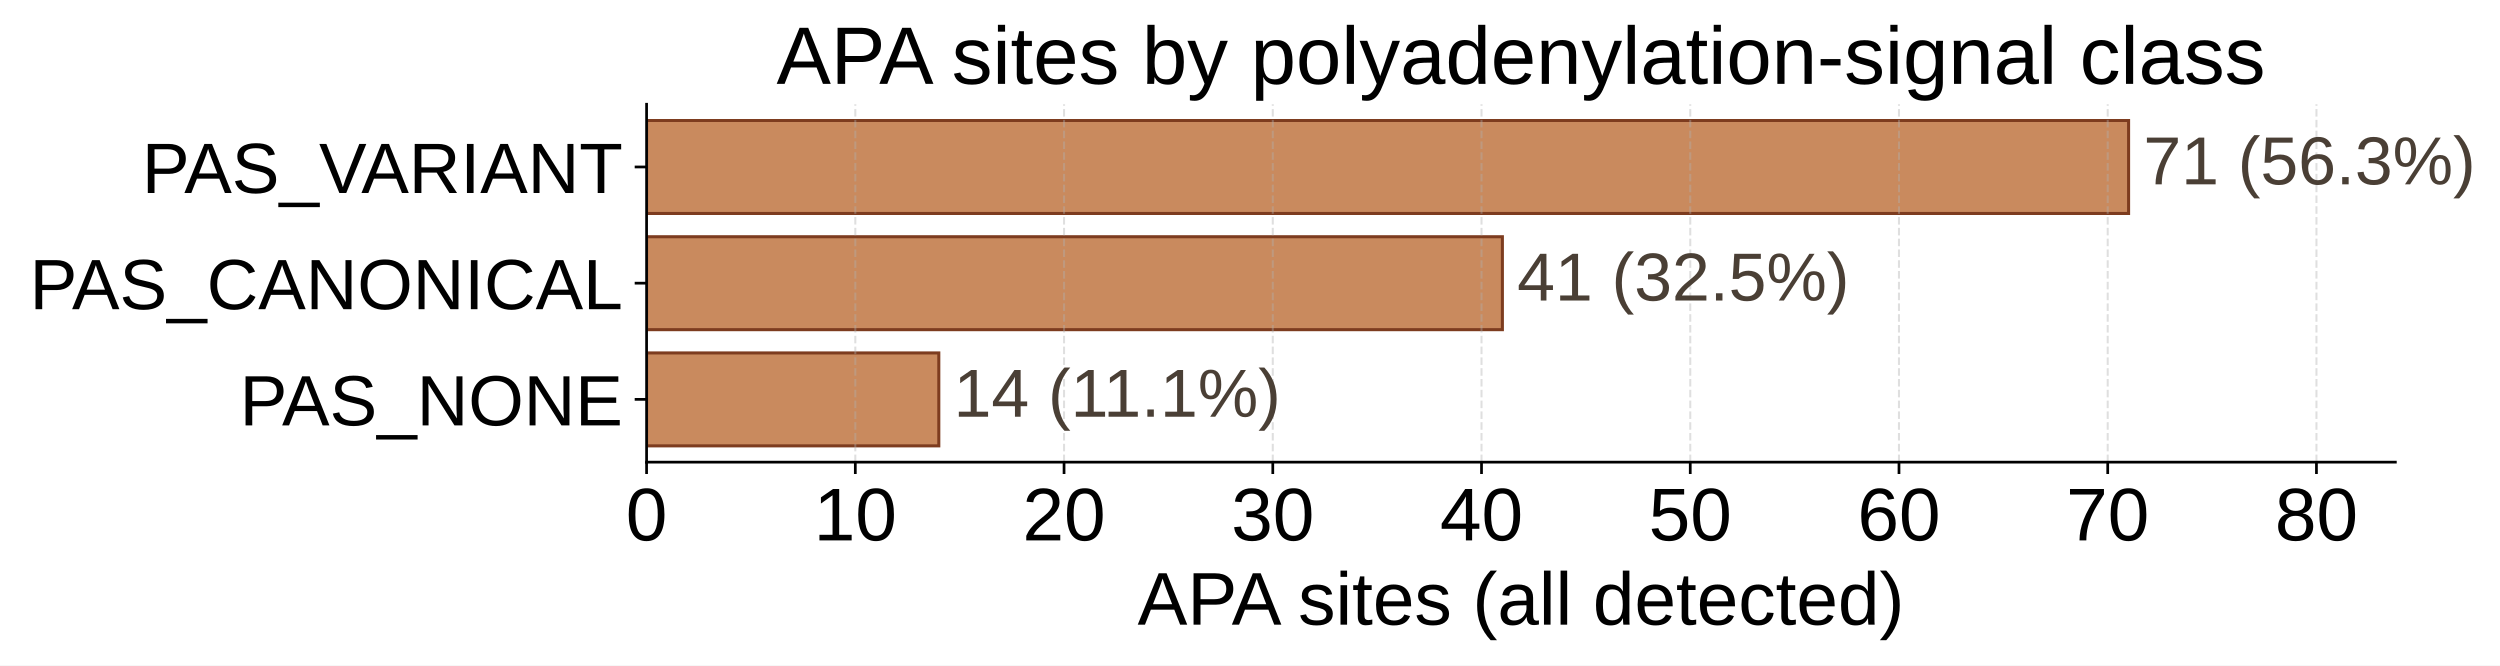
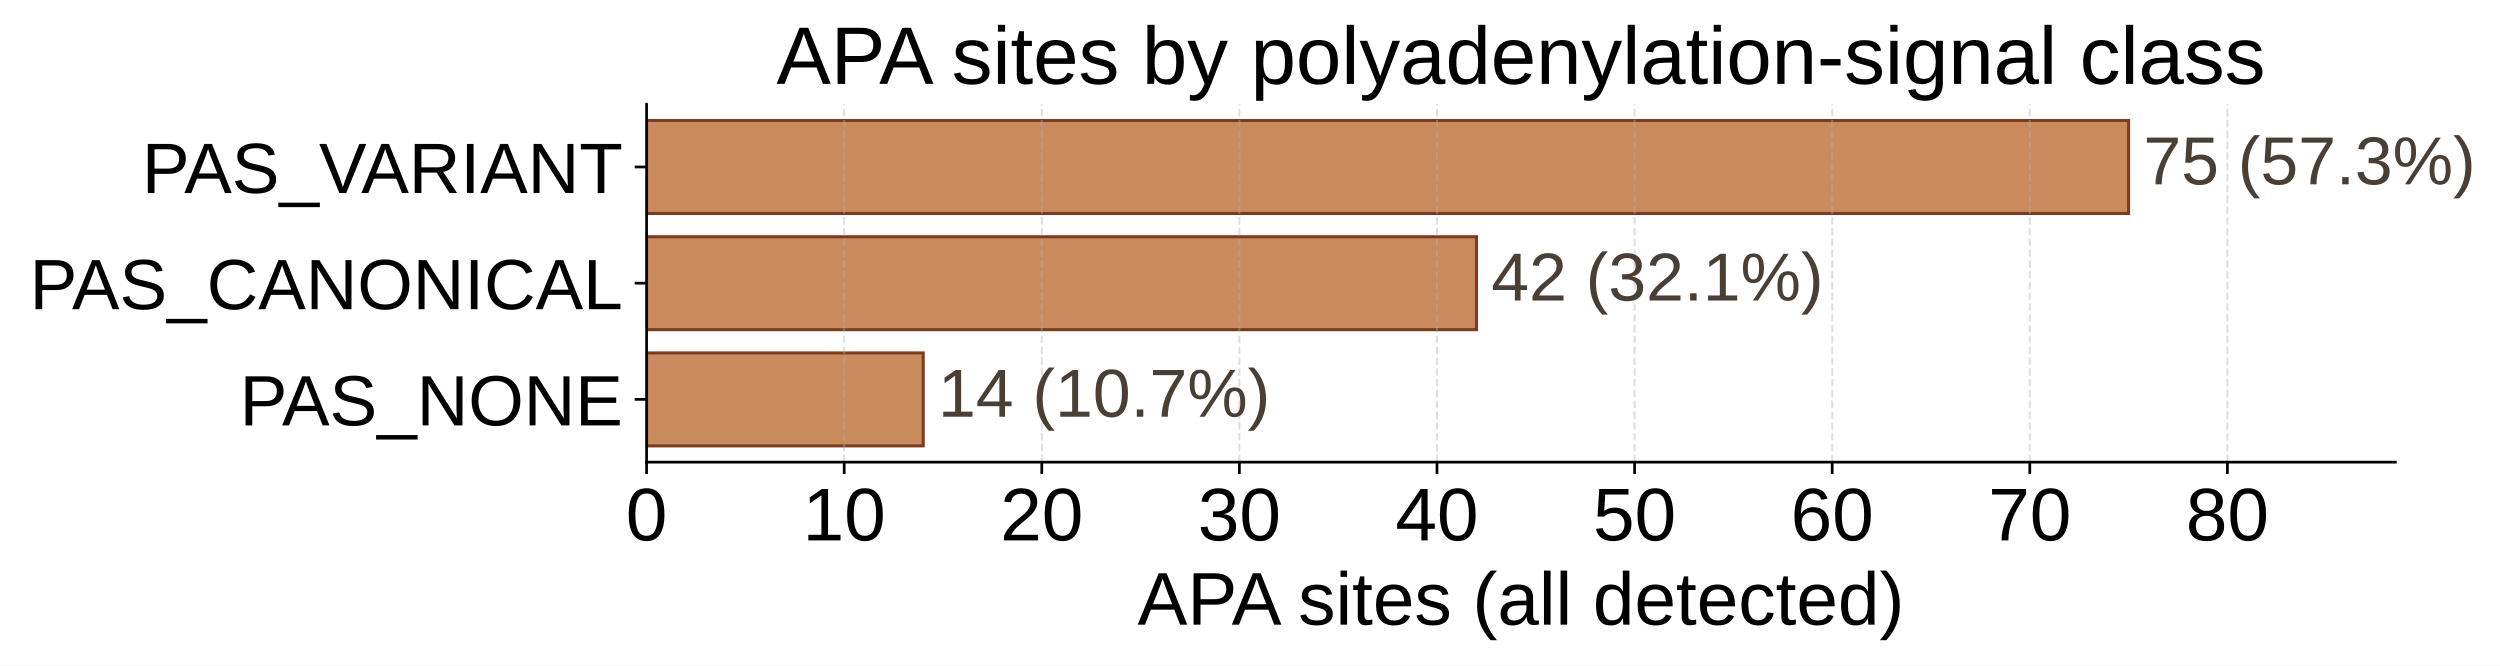
<svg xmlns="http://www.w3.org/2000/svg" xmlns:xlink="http://www.w3.org/1999/xlink" width="736.231pt" height="195.967pt" viewBox="0 0 736.231 195.967" version="1.1">
  <defs>
    <style type="text/css">*{stroke-linejoin: round; stroke-linecap: butt}</style>
  </defs>
  <g id="figure_1">
    <g id="patch_1">
      <path d="M 0 195.967  L 736.231 195.967  L 736.231 0  L 0 0  z " style="fill: #ffffff" />
    </g>
    <g id="axes_1">
      <g id="patch_2">
        <path d="M 190.413 136.097  L 705.413 136.097  L 705.413 30.698  L 190.413 30.698  z " style="fill: #ffffff" />
      </g>
      <g id="patch_3">
-         <path d="M 190.413 131.307  L 276.472 131.307  L 276.472 103.93  L 190.413 103.93  z " clip-path="url(#p4af7701f8e)" style="fill: #c98a5e; stroke: #7d3c1f; stroke-width: 0.9; stroke-linejoin: miter" />
+         <path d="M 190.413 131.307  L 271.882 131.307  L 271.882 103.93  L 190.413 103.93  z " clip-path="url(#pcd6f40668e)" style="fill: #c98a5e; stroke: #7d3c1f; stroke-width: 0.9; stroke-linejoin: miter" />
      </g>
      <g id="patch_4">
-         <path d="M 190.413 97.086  L 442.442 97.086  L 442.442 69.709  L 190.413 69.709  z " clip-path="url(#p4af7701f8e)" style="fill: #c98a5e; stroke: #7d3c1f; stroke-width: 0.9; stroke-linejoin: miter" />
+         <path d="M 190.413 97.086  L 434.82 97.086  L 434.82 69.709  L 190.413 69.709  z " clip-path="url(#pcd6f40668e)" style="fill: #c98a5e; stroke: #7d3c1f; stroke-width: 0.9; stroke-linejoin: miter" />
      </g>
      <g id="patch_5">
-         <path d="M 190.413 62.865  L 626.854 62.865  L 626.854 35.488  L 190.413 35.488  z " clip-path="url(#p4af7701f8e)" style="fill: #c98a5e; stroke: #7d3c1f; stroke-width: 0.9; stroke-linejoin: miter" />
+         <path d="M 190.413 62.865  L 626.854 62.865  L 626.854 35.488  L 190.413 35.488  z " clip-path="url(#pcd6f40668e)" style="fill: #c98a5e; stroke: #7d3c1f; stroke-width: 0.9; stroke-linejoin: miter" />
      </g>
      <g id="matplotlib.axis_1">
        <g id="xtick_1">
          <g id="line2d_1">
-             <path d="M 190.413 136.097  L 190.413 30.698  " clip-path="url(#p4af7701f8e)" style="fill: none; stroke-dasharray: 2.22,0.96; stroke-dashoffset: 0; stroke: #b0b0b0; stroke-opacity: 0.4; stroke-width: 0.6" />
+             <path d="M 190.413 136.097  L 190.413 30.698  " clip-path="url(#pcd6f40668e)" style="fill: none; stroke-dasharray: 2.22,0.96; stroke-dashoffset: 0; stroke: #b0b0b0; stroke-opacity: 0.4; stroke-width: 0.6" />
          </g>
          <g id="line2d_2">
            <defs>
-               <path id="md60512ed3b" d="M 0 0  L 0 3.5  " style="stroke: #000000; stroke-width: 0.8" />
+               <path id="m495beed360" d="M 0 0  L 0 3.5  " style="stroke: #000000; stroke-width: 0.8" />
            </defs>
            <g>
-               <use xlink:href="#md60512ed3b" x="190.413" y="136.097" style="stroke: #000000; stroke-width: 0.8" />
+               <use xlink:href="#m495beed360" x="190.413" y="136.097" style="stroke: #000000; stroke-width: 0.8" />
            </g>
          </g>
          <g id="text_1">
            <text style="font-size: 22px; font-family: 'Arial', 'Helvetica', 'Nimbus Sans', 'Liberation Sans', 'Arimo', 'DejaVu Sans', 'Bitstream Vera Sans', 'Computer Modern Sans Serif', 'Lucida Grande', 'Verdana', 'Geneva', 'Lucid', 'Avant Garde', sans-serif; text-anchor: middle" x="190.413" y="159.137" transform="rotate(-0 190.413 159.1369)">0</text>
          </g>
        </g>
        <g id="xtick_2">
          <g id="line2d_3">
-             <path d="M 251.883 136.097  L 251.883 30.698  " clip-path="url(#p4af7701f8e)" style="fill: none; stroke-dasharray: 2.22,0.96; stroke-dashoffset: 0; stroke: #b0b0b0; stroke-opacity: 0.4; stroke-width: 0.6" />
+             <path d="M 248.605 136.097  L 248.605 30.698  " clip-path="url(#pcd6f40668e)" style="fill: none; stroke-dasharray: 2.22,0.96; stroke-dashoffset: 0; stroke: #b0b0b0; stroke-opacity: 0.4; stroke-width: 0.6" />
          </g>
          <g id="line2d_4">
            <g>
-               <use xlink:href="#md60512ed3b" x="251.883" y="136.097" style="stroke: #000000; stroke-width: 0.8" />
+               <use xlink:href="#m495beed360" x="248.605" y="136.097" style="stroke: #000000; stroke-width: 0.8" />
            </g>
          </g>
          <g id="text_2">
-             <text style="font-size: 22px; font-family: 'Arial', 'Helvetica', 'Nimbus Sans', 'Liberation Sans', 'Arimo', 'DejaVu Sans', 'Bitstream Vera Sans', 'Computer Modern Sans Serif', 'Lucida Grande', 'Verdana', 'Geneva', 'Lucid', 'Avant Garde', sans-serif; text-anchor: middle" x="251.883" y="159.137" transform="rotate(-0 251.8835 159.1369)">10</text>
+             <text style="font-size: 22px; font-family: 'Arial', 'Helvetica', 'Nimbus Sans', 'Liberation Sans', 'Arimo', 'DejaVu Sans', 'Bitstream Vera Sans', 'Computer Modern Sans Serif', 'Lucida Grande', 'Verdana', 'Geneva', 'Lucid', 'Avant Garde', sans-serif; text-anchor: middle" x="248.605" y="159.137" transform="rotate(-0 248.6051 159.1369)">10</text>
          </g>
        </g>
        <g id="xtick_3">
          <g id="line2d_5">
-             <path d="M 313.354 136.097  L 313.354 30.698  " clip-path="url(#p4af7701f8e)" style="fill: none; stroke-dasharray: 2.22,0.96; stroke-dashoffset: 0; stroke: #b0b0b0; stroke-opacity: 0.4; stroke-width: 0.6" />
+             <path d="M 306.797 136.097  L 306.797 30.698  " clip-path="url(#pcd6f40668e)" style="fill: none; stroke-dasharray: 2.22,0.96; stroke-dashoffset: 0; stroke: #b0b0b0; stroke-opacity: 0.4; stroke-width: 0.6" />
          </g>
          <g id="line2d_6">
            <g>
-               <use xlink:href="#md60512ed3b" x="313.354" y="136.097" style="stroke: #000000; stroke-width: 0.8" />
+               <use xlink:href="#m495beed360" x="306.797" y="136.097" style="stroke: #000000; stroke-width: 0.8" />
            </g>
          </g>
          <g id="text_3">
-             <text style="font-size: 22px; font-family: 'Arial', 'Helvetica', 'Nimbus Sans', 'Liberation Sans', 'Arimo', 'DejaVu Sans', 'Bitstream Vera Sans', 'Computer Modern Sans Serif', 'Lucida Grande', 'Verdana', 'Geneva', 'Lucid', 'Avant Garde', sans-serif; text-anchor: middle" x="313.354" y="159.137" transform="rotate(-0 313.354 159.1369)">20</text>
+             <text style="font-size: 22px; font-family: 'Arial', 'Helvetica', 'Nimbus Sans', 'Liberation Sans', 'Arimo', 'DejaVu Sans', 'Bitstream Vera Sans', 'Computer Modern Sans Serif', 'Lucida Grande', 'Verdana', 'Geneva', 'Lucid', 'Avant Garde', sans-serif; text-anchor: middle" x="306.797" y="159.137" transform="rotate(-0 306.7971 159.1369)">20</text>
          </g>
        </g>
        <g id="xtick_4">
          <g id="line2d_7">
-             <path d="M 374.825 136.097  L 374.825 30.698  " clip-path="url(#p4af7701f8e)" style="fill: none; stroke-dasharray: 2.22,0.96; stroke-dashoffset: 0; stroke: #b0b0b0; stroke-opacity: 0.4; stroke-width: 0.6" />
+             <path d="M 364.989 136.097  L 364.989 30.698  " clip-path="url(#pcd6f40668e)" style="fill: none; stroke-dasharray: 2.22,0.96; stroke-dashoffset: 0; stroke: #b0b0b0; stroke-opacity: 0.4; stroke-width: 0.6" />
          </g>
          <g id="line2d_8">
            <g>
-               <use xlink:href="#md60512ed3b" x="374.825" y="136.097" style="stroke: #000000; stroke-width: 0.8" />
+               <use xlink:href="#m495beed360" x="364.989" y="136.097" style="stroke: #000000; stroke-width: 0.8" />
            </g>
          </g>
          <g id="text_4">
-             <text style="font-size: 22px; font-family: 'Arial', 'Helvetica', 'Nimbus Sans', 'Liberation Sans', 'Arimo', 'DejaVu Sans', 'Bitstream Vera Sans', 'Computer Modern Sans Serif', 'Lucida Grande', 'Verdana', 'Geneva', 'Lucid', 'Avant Garde', sans-serif; text-anchor: middle" x="374.825" y="159.137" transform="rotate(-0 374.8245 159.1369)">30</text>
+             <text style="font-size: 22px; font-family: 'Arial', 'Helvetica', 'Nimbus Sans', 'Liberation Sans', 'Arimo', 'DejaVu Sans', 'Bitstream Vera Sans', 'Computer Modern Sans Serif', 'Lucida Grande', 'Verdana', 'Geneva', 'Lucid', 'Avant Garde', sans-serif; text-anchor: middle" x="364.989" y="159.137" transform="rotate(-0 364.9892 159.1369)">30</text>
          </g>
        </g>
        <g id="xtick_5">
          <g id="line2d_9">
-             <path d="M 436.295 136.097  L 436.295 30.698  " clip-path="url(#p4af7701f8e)" style="fill: none; stroke-dasharray: 2.22,0.96; stroke-dashoffset: 0; stroke: #b0b0b0; stroke-opacity: 0.4; stroke-width: 0.6" />
+             <path d="M 423.181 136.097  L 423.181 30.698  " clip-path="url(#pcd6f40668e)" style="fill: none; stroke-dasharray: 2.22,0.96; stroke-dashoffset: 0; stroke: #b0b0b0; stroke-opacity: 0.4; stroke-width: 0.6" />
          </g>
          <g id="line2d_10">
            <g>
-               <use xlink:href="#md60512ed3b" x="436.295" y="136.097" style="stroke: #000000; stroke-width: 0.8" />
+               <use xlink:href="#m495beed360" x="423.181" y="136.097" style="stroke: #000000; stroke-width: 0.8" />
            </g>
          </g>
          <g id="text_5">
-             <text style="font-size: 22px; font-family: 'Arial', 'Helvetica', 'Nimbus Sans', 'Liberation Sans', 'Arimo', 'DejaVu Sans', 'Bitstream Vera Sans', 'Computer Modern Sans Serif', 'Lucida Grande', 'Verdana', 'Geneva', 'Lucid', 'Avant Garde', sans-serif; text-anchor: middle" x="436.295" y="159.137" transform="rotate(-0 436.295 159.1369)">40</text>
+             <text style="font-size: 22px; font-family: 'Arial', 'Helvetica', 'Nimbus Sans', 'Liberation Sans', 'Arimo', 'DejaVu Sans', 'Bitstream Vera Sans', 'Computer Modern Sans Serif', 'Lucida Grande', 'Verdana', 'Geneva', 'Lucid', 'Avant Garde', sans-serif; text-anchor: middle" x="423.181" y="159.137" transform="rotate(-0 423.1813 159.1369)">40</text>
          </g>
        </g>
        <g id="xtick_6">
          <g id="line2d_11">
-             <path d="M 497.766 136.097  L 497.766 30.698  " clip-path="url(#p4af7701f8e)" style="fill: none; stroke-dasharray: 2.22,0.96; stroke-dashoffset: 0; stroke: #b0b0b0; stroke-opacity: 0.4; stroke-width: 0.6" />
+             <path d="M 481.373 136.097  L 481.373 30.698  " clip-path="url(#pcd6f40668e)" style="fill: none; stroke-dasharray: 2.22,0.96; stroke-dashoffset: 0; stroke: #b0b0b0; stroke-opacity: 0.4; stroke-width: 0.6" />
          </g>
          <g id="line2d_12">
            <g>
-               <use xlink:href="#md60512ed3b" x="497.766" y="136.097" style="stroke: #000000; stroke-width: 0.8" />
+               <use xlink:href="#m495beed360" x="481.373" y="136.097" style="stroke: #000000; stroke-width: 0.8" />
            </g>
          </g>
          <g id="text_6">
-             <text style="font-size: 22px; font-family: 'Arial', 'Helvetica', 'Nimbus Sans', 'Liberation Sans', 'Arimo', 'DejaVu Sans', 'Bitstream Vera Sans', 'Computer Modern Sans Serif', 'Lucida Grande', 'Verdana', 'Geneva', 'Lucid', 'Avant Garde', sans-serif; text-anchor: middle" x="497.766" y="159.137" transform="rotate(-0 497.7656 159.1369)">50</text>
+             <text style="font-size: 22px; font-family: 'Arial', 'Helvetica', 'Nimbus Sans', 'Liberation Sans', 'Arimo', 'DejaVu Sans', 'Bitstream Vera Sans', 'Computer Modern Sans Serif', 'Lucida Grande', 'Verdana', 'Geneva', 'Lucid', 'Avant Garde', sans-serif; text-anchor: middle" x="481.373" y="159.137" transform="rotate(-0 481.3734 159.1369)">50</text>
          </g>
        </g>
        <g id="xtick_7">
          <g id="line2d_13">
-             <path d="M 559.236 136.097  L 559.236 30.698  " clip-path="url(#p4af7701f8e)" style="fill: none; stroke-dasharray: 2.22,0.96; stroke-dashoffset: 0; stroke: #b0b0b0; stroke-opacity: 0.4; stroke-width: 0.6" />
+             <path d="M 539.566 136.097  L 539.566 30.698  " clip-path="url(#pcd6f40668e)" style="fill: none; stroke-dasharray: 2.22,0.96; stroke-dashoffset: 0; stroke: #b0b0b0; stroke-opacity: 0.4; stroke-width: 0.6" />
          </g>
          <g id="line2d_14">
            <g>
-               <use xlink:href="#md60512ed3b" x="559.236" y="136.097" style="stroke: #000000; stroke-width: 0.8" />
+               <use xlink:href="#m495beed360" x="539.566" y="136.097" style="stroke: #000000; stroke-width: 0.8" />
            </g>
          </g>
          <g id="text_7">
-             <text style="font-size: 22px; font-family: 'Arial', 'Helvetica', 'Nimbus Sans', 'Liberation Sans', 'Arimo', 'DejaVu Sans', 'Bitstream Vera Sans', 'Computer Modern Sans Serif', 'Lucida Grande', 'Verdana', 'Geneva', 'Lucid', 'Avant Garde', sans-serif; text-anchor: middle" x="559.236" y="159.137" transform="rotate(-0 559.2361 159.1369)">60</text>
+             <text style="font-size: 22px; font-family: 'Arial', 'Helvetica', 'Nimbus Sans', 'Liberation Sans', 'Arimo', 'DejaVu Sans', 'Bitstream Vera Sans', 'Computer Modern Sans Serif', 'Lucida Grande', 'Verdana', 'Geneva', 'Lucid', 'Avant Garde', sans-serif; text-anchor: middle" x="539.566" y="159.137" transform="rotate(-0 539.5655 159.1369)">60</text>
          </g>
        </g>
        <g id="xtick_8">
          <g id="line2d_15">
-             <path d="M 620.707 136.097  L 620.707 30.698  " clip-path="url(#p4af7701f8e)" style="fill: none; stroke-dasharray: 2.22,0.96; stroke-dashoffset: 0; stroke: #b0b0b0; stroke-opacity: 0.4; stroke-width: 0.6" />
+             <path d="M 597.758 136.097  L 597.758 30.698  " clip-path="url(#pcd6f40668e)" style="fill: none; stroke-dasharray: 2.22,0.96; stroke-dashoffset: 0; stroke: #b0b0b0; stroke-opacity: 0.4; stroke-width: 0.6" />
          </g>
          <g id="line2d_16">
            <g>
-               <use xlink:href="#md60512ed3b" x="620.707" y="136.097" style="stroke: #000000; stroke-width: 0.8" />
+               <use xlink:href="#m495beed360" x="597.758" y="136.097" style="stroke: #000000; stroke-width: 0.8" />
            </g>
          </g>
          <g id="text_8">
-             <text style="font-size: 22px; font-family: 'Arial', 'Helvetica', 'Nimbus Sans', 'Liberation Sans', 'Arimo', 'DejaVu Sans', 'Bitstream Vera Sans', 'Computer Modern Sans Serif', 'Lucida Grande', 'Verdana', 'Geneva', 'Lucid', 'Avant Garde', sans-serif; text-anchor: middle" x="620.707" y="159.137" transform="rotate(-0 620.7066 159.1369)">70</text>
+             <text style="font-size: 22px; font-family: 'Arial', 'Helvetica', 'Nimbus Sans', 'Liberation Sans', 'Arimo', 'DejaVu Sans', 'Bitstream Vera Sans', 'Computer Modern Sans Serif', 'Lucida Grande', 'Verdana', 'Geneva', 'Lucid', 'Avant Garde', sans-serif; text-anchor: middle" x="597.758" y="159.137" transform="rotate(-0 597.7576 159.1369)">70</text>
          </g>
        </g>
        <g id="xtick_9">
          <g id="line2d_17">
-             <path d="M 682.177 136.097  L 682.177 30.698  " clip-path="url(#p4af7701f8e)" style="fill: none; stroke-dasharray: 2.22,0.96; stroke-dashoffset: 0; stroke: #b0b0b0; stroke-opacity: 0.4; stroke-width: 0.6" />
+             <path d="M 655.95 136.097  L 655.95 30.698  " clip-path="url(#pcd6f40668e)" style="fill: none; stroke-dasharray: 2.22,0.96; stroke-dashoffset: 0; stroke: #b0b0b0; stroke-opacity: 0.4; stroke-width: 0.6" />
          </g>
          <g id="line2d_18">
            <g>
-               <use xlink:href="#md60512ed3b" x="682.177" y="136.097" style="stroke: #000000; stroke-width: 0.8" />
+               <use xlink:href="#m495beed360" x="655.95" y="136.097" style="stroke: #000000; stroke-width: 0.8" />
            </g>
          </g>
          <g id="text_9">
-             <text style="font-size: 22px; font-family: 'Arial', 'Helvetica', 'Nimbus Sans', 'Liberation Sans', 'Arimo', 'DejaVu Sans', 'Bitstream Vera Sans', 'Computer Modern Sans Serif', 'Lucida Grande', 'Verdana', 'Geneva', 'Lucid', 'Avant Garde', sans-serif; text-anchor: middle" x="682.177" y="159.137" transform="rotate(-0 682.1771 159.1369)">80</text>
+             <text style="font-size: 22px; font-family: 'Arial', 'Helvetica', 'Nimbus Sans', 'Liberation Sans', 'Arimo', 'DejaVu Sans', 'Bitstream Vera Sans', 'Computer Modern Sans Serif', 'Lucida Grande', 'Verdana', 'Geneva', 'Lucid', 'Avant Garde', sans-serif; text-anchor: middle" x="655.95" y="159.137" transform="rotate(-0 655.9497 159.1369)">80</text>
          </g>
        </g>
        <g id="text_10">
          <text style="font-size: 22px; font-family: 'Arial', 'Helvetica', 'Nimbus Sans', 'Liberation Sans', 'Arimo', 'DejaVu Sans', 'Bitstream Vera Sans', 'Computer Modern Sans Serif', 'Lucida Grande', 'Verdana', 'Geneva', 'Lucid', 'Avant Garde', sans-serif; text-anchor: middle" x="447.913" y="183.972" transform="rotate(-0 447.913 183.9716)">APA sites (all detected)</text>
        </g>
      </g>
      <g id="matplotlib.axis_2">
        <g id="ytick_1">
          <g id="line2d_19">
            <defs>
-               <path id="m24f0e85f34" d="M 0 0  L -3.5 0  " style="stroke: #000000; stroke-width: 0.8" />
+               <path id="m457dfadf20" d="M 0 0  L -3.5 0  " style="stroke: #000000; stroke-width: 0.8" />
            </defs>
            <g>
-               <use xlink:href="#m24f0e85f34" x="190.413" y="117.618" style="stroke: #000000; stroke-width: 0.8" />
+               <use xlink:href="#m457dfadf20" x="190.413" y="117.618" style="stroke: #000000; stroke-width: 0.8" />
            </g>
          </g>
          <g id="text_11">
            <text style="font-size: 21px; font-family: 'Arial', 'Helvetica', 'Nimbus Sans', 'Liberation Sans', 'Arimo', 'DejaVu Sans', 'Bitstream Vera Sans', 'Computer Modern Sans Serif', 'Lucida Grande', 'Verdana', 'Geneva', 'Lucid', 'Avant Garde', sans-serif; text-anchor: end" x="183.413" y="125.273" transform="rotate(-0 183.413 125.2734)">PAS_NONE</text>
          </g>
        </g>
        <g id="ytick_2">
          <g id="line2d_20">
            <g>
-               <use xlink:href="#m24f0e85f34" x="190.413" y="83.397" style="stroke: #000000; stroke-width: 0.8" />
+               <use xlink:href="#m457dfadf20" x="190.413" y="83.397" style="stroke: #000000; stroke-width: 0.8" />
            </g>
          </g>
          <g id="text_12">
            <text style="font-size: 21px; font-family: 'Arial', 'Helvetica', 'Nimbus Sans', 'Liberation Sans', 'Arimo', 'DejaVu Sans', 'Bitstream Vera Sans', 'Computer Modern Sans Serif', 'Lucida Grande', 'Verdana', 'Geneva', 'Lucid', 'Avant Garde', sans-serif; text-anchor: end" x="183.413" y="91.053" transform="rotate(-0 183.413 91.05266)">PAS_CANONICAL</text>
          </g>
        </g>
        <g id="ytick_3">
          <g id="line2d_21">
            <g>
-               <use xlink:href="#m24f0e85f34" x="190.413" y="49.177" style="stroke: #000000; stroke-width: 0.8" />
+               <use xlink:href="#m457dfadf20" x="190.413" y="49.177" style="stroke: #000000; stroke-width: 0.8" />
            </g>
          </g>
          <g id="text_13">
            <text style="font-size: 21px; font-family: 'Arial', 'Helvetica', 'Nimbus Sans', 'Liberation Sans', 'Arimo', 'DejaVu Sans', 'Bitstream Vera Sans', 'Computer Modern Sans Serif', 'Lucida Grande', 'Verdana', 'Geneva', 'Lucid', 'Avant Garde', sans-serif; text-anchor: end" x="183.413" y="56.832" transform="rotate(-0 183.413 56.83188)">PAS_VARIANT</text>
          </g>
        </g>
      </g>
      <g id="patch_6">
        <path d="M 190.413 136.097  L 190.413 30.698  " style="fill: none; stroke: #000000; stroke-width: 0.8; stroke-linejoin: miter; stroke-linecap: square" />
      </g>
      <g id="patch_7">
        <path d="M 190.413 136.097  L 705.413 136.097  " style="fill: none; stroke: #000000; stroke-width: 0.8; stroke-linejoin: miter; stroke-linecap: square" />
      </g>
      <g id="text_14">
-         <text style="font-size: 20px; font-family: 'Arial', 'Helvetica', 'Nimbus Sans', 'Liberation Sans', 'Arimo', 'DejaVu Sans', 'Bitstream Vera Sans', 'Computer Modern Sans Serif', 'Lucida Grande', 'Verdana', 'Geneva', 'Lucid', 'Avant Garde', sans-serif; text-anchor: start; fill: #4a3f35" x="280.836" y="122.729" transform="rotate(-0 280.8361 122.7292)">14 (11.1%)</text>
+         <text style="font-size: 20px; font-family: 'Arial', 'Helvetica', 'Nimbus Sans', 'Liberation Sans', 'Arimo', 'DejaVu Sans', 'Bitstream Vera Sans', 'Computer Modern Sans Serif', 'Lucida Grande', 'Verdana', 'Geneva', 'Lucid', 'Avant Garde', sans-serif; text-anchor: start; fill: #4a3f35" x="276.246" y="122.729" transform="rotate(-0 276.2463 122.7292)">14 (10.7%)</text>
      </g>
      <g id="text_15">
-         <text style="font-size: 20px; font-family: 'Arial', 'Helvetica', 'Nimbus Sans', 'Liberation Sans', 'Arimo', 'DejaVu Sans', 'Bitstream Vera Sans', 'Computer Modern Sans Serif', 'Lucida Grande', 'Verdana', 'Geneva', 'Lucid', 'Avant Garde', sans-serif; text-anchor: start; fill: #4a3f35" x="446.806" y="88.508" transform="rotate(-0 446.8065 88.50844)">41 (32.5%)</text>
+         <text style="font-size: 20px; font-family: 'Arial', 'Helvetica', 'Nimbus Sans', 'Liberation Sans', 'Arimo', 'DejaVu Sans', 'Bitstream Vera Sans', 'Computer Modern Sans Serif', 'Lucida Grande', 'Verdana', 'Geneva', 'Lucid', 'Avant Garde', sans-serif; text-anchor: start; fill: #4a3f35" x="439.184" y="88.508" transform="rotate(-0 439.1842 88.50844)">42 (32.1%)</text>
      </g>
      <g id="text_16">
-         <text style="font-size: 20px; font-family: 'Arial', 'Helvetica', 'Nimbus Sans', 'Liberation Sans', 'Arimo', 'DejaVu Sans', 'Bitstream Vera Sans', 'Computer Modern Sans Serif', 'Lucida Grande', 'Verdana', 'Geneva', 'Lucid', 'Avant Garde', sans-serif; text-anchor: start; fill: #4a3f35" x="631.218" y="54.288" transform="rotate(-0 631.2181 54.28766)">71 (56.3%)</text>
+         <text style="font-size: 20px; font-family: 'Arial', 'Helvetica', 'Nimbus Sans', 'Liberation Sans', 'Arimo', 'DejaVu Sans', 'Bitstream Vera Sans', 'Computer Modern Sans Serif', 'Lucida Grande', 'Verdana', 'Geneva', 'Lucid', 'Avant Garde', sans-serif; text-anchor: start; fill: #4a3f35" x="631.218" y="54.288" transform="rotate(-0 631.2181 54.28766)">75 (57.3%)</text>
      </g>
      <g id="text_17">
        <text style="font-size: 24px; font-family: 'Arial', 'Helvetica', 'Nimbus Sans', 'Liberation Sans', 'Arimo', 'DejaVu Sans', 'Bitstream Vera Sans', 'Computer Modern Sans Serif', 'Lucida Grande', 'Verdana', 'Geneva', 'Lucid', 'Avant Garde', sans-serif; text-anchor: middle" x="447.913" y="24.698" transform="rotate(-0 447.913 24.6975)">APA sites by polyadenylation-signal class</text>
      </g>
    </g>
  </g>
  <defs>
-     <clipPath id="p4af7701f8e">
+     <clipPath id="pcd6f40668e">
      <rect x="190.413" y="30.698" width="515" height="105.4" />
    </clipPath>
  </defs>
</svg>
